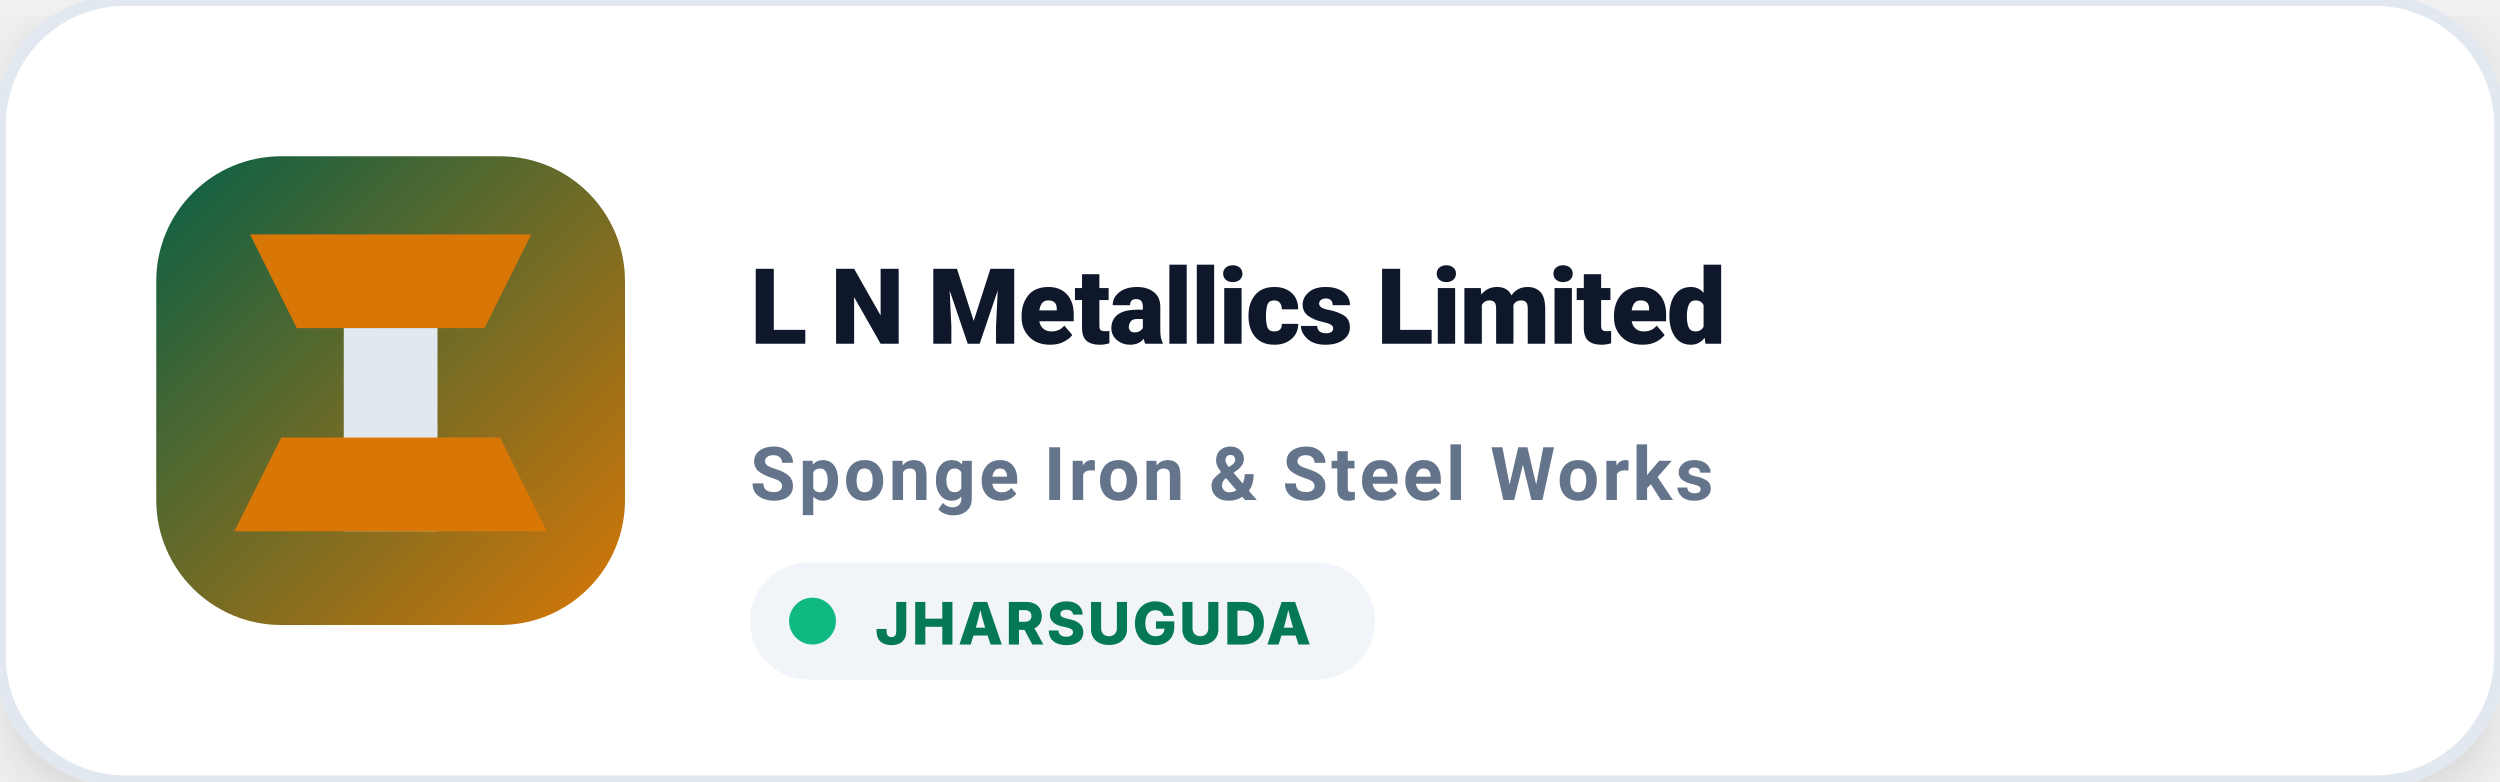
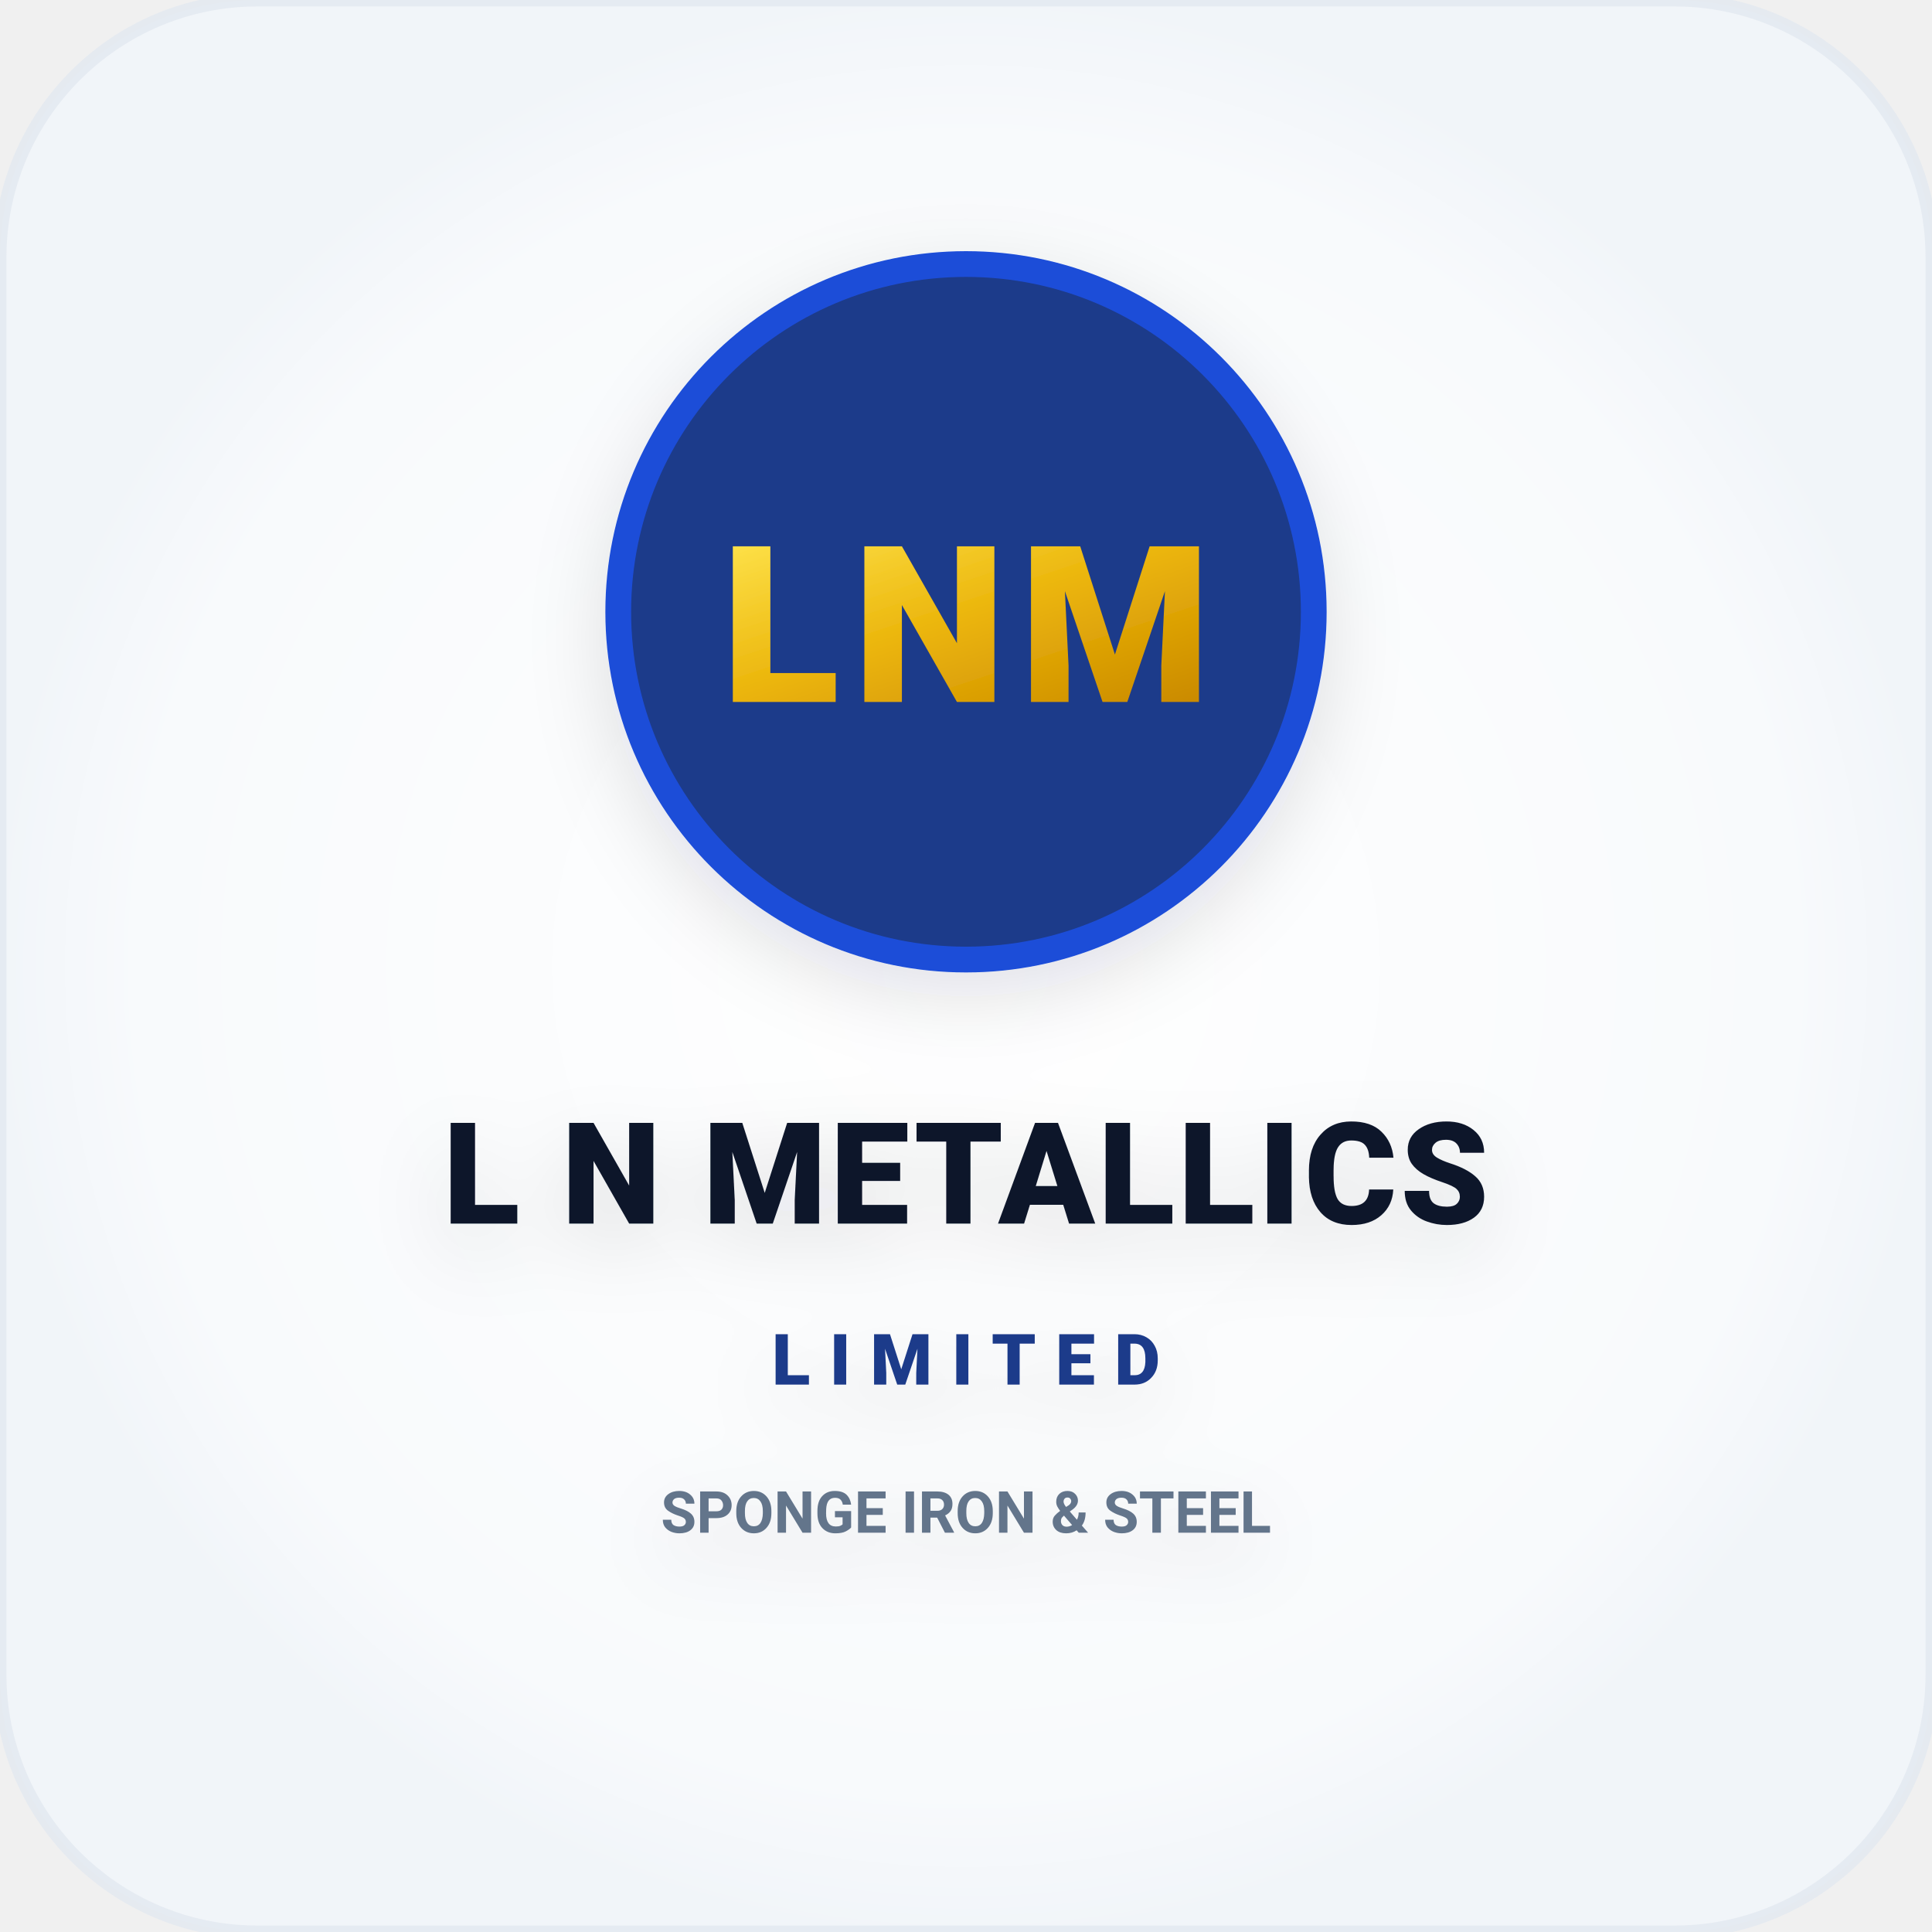
- <svg xmlns="http://www.w3.org/2000/svg" viewBox="0 0 320 100" width="320" height="100">
+ <svg xmlns="http://www.w3.org/2000/svg" viewBox="0 0 300 300" width="300" height="300">
  <defs>
-     <linearGradient id="grad" x1="0%" y1="0%" x2="100%" y2="100%">
-       <stop offset="0%" stop-color="#065f46" />
-       <stop offset="100%" stop-color="#d97706" />
+     <radialGradient id="logoBgGrad" cx="50%" cy="50%" r="50%">
+       <stop offset="0%" stop-color="#ffffff" />
+       <stop offset="85%" stop-color="#f8fafc" />
+       <stop offset="100%" stop-color="#f1f5f9" />
+     </radialGradient>
+     <linearGradient id="goldGrad" x1="0%" y1="0%" x2="100%" y2="100%">
+       <stop offset="0%" stop-color="#fde047" />
+       <stop offset="50%" stop-color="#eab308" />
+       <stop offset="100%" stop-color="#ca8a04" />
    </linearGradient>
-     <filter id="shadow" x="-10%" y="-10%" width="120%" height="120%">
-       <feDropShadow dx="0" dy="2" stdDeviation="3" flood-opacity="0.12" />
+     <filter id="logoShadow" x="-20%" y="-20%" width="140%" height="140%">
+       <feDropShadow dx="0" dy="4" stdDeviation="6" flood-color="#0f172a" flood-opacity="0.12" />
    </filter>
  </defs>
-   <rect width="320" height="100" rx="16" fill="#ffffff" stroke="#e2e8f0" stroke-width="1.5" filter="url(#shadow)" />
-   <g>
-     <rect x="20" y="20" width="60" height="60" rx="16" fill="url(#grad)" />
-     <path d="M32 30 L68 30 L62 42 L38 42 Z" fill="#d97706" />
-     <rect x="44" y="42" width="12" height="26" fill="#e2e8f0" />
-     <path d="M30 68 L70 68 L64 56 L36 56 Z" fill="#d97706" />
-   </g>
-   <text x="96" y="44" font-family="-apple-system, BlinkMacSystemFont, 'Segoe UI', Roboto, 'Noto Sans', sans-serif" font-size="13.5" font-weight="800" fill="#0f172a" letter-spacing="-0.2px">
-     L N Metallics Limited
-   </text>
-   <text x="96" y="64" font-family="-apple-system, BlinkMacSystemFont, 'Segoe UI', Roboto, 'Noto Sans', sans-serif" font-size="9.5" font-weight="600" fill="#64748b" letter-spacing="0.4px">
-     Sponge Iron &amp; Steel Works
-   </text>
-   <g transform="translate(96, 72)">
-     <rect width="80" height="15" rx="7.5" fill="#f1f5f9" />
-     <circle cx="8" cy="7.5" r="3" fill="#10b981" />
-     <text x="16" y="10.5" font-family="-apple-system, BlinkMacSystemFont, sans-serif" font-size="7.5" font-weight="800" fill="#047857" letter-spacing="0.3px">JHARSUGUDA</text>
+   <rect width="300" height="300" rx="40" fill="url(#logoBgGrad)" />
+   <rect width="300" height="300" rx="40" fill="none" stroke="#e2e8f0" stroke-width="2" opacity="0.8" />
+   <g filter="url(#logoShadow)">
+     <g transform="translate(150, 95)">
+       <circle cx="0" cy="0" r="54" fill="#1e3a8a" stroke="#1d4ed8" stroke-width="4" />
+       <text x="0" y="14" font-family="-apple-system, BlinkMacSystemFont, 'Segoe UI', Roboto, sans-serif" font-size="34" font-weight="900" fill="url(#goldGrad)" text-anchor="middle" letter-spacing="2">LNM</text>
+     </g>
+     <text x="150" y="190" font-family="-apple-system, BlinkMacSystemFont, 'Segoe UI', Roboto, sans-serif" font-size="22" font-weight="900" fill="#0f172a" text-anchor="middle" letter-spacing="0.5">L N METALLICS</text>
+     <text x="150" y="215" font-family="-apple-system, BlinkMacSystemFont, 'Segoe UI', Roboto, sans-serif" font-size="11" font-weight="800" fill="#1e3a8a" text-anchor="middle" letter-spacing="3">LIMITED</text>
+     <text x="150" y="238" font-family="-apple-system, BlinkMacSystemFont, 'Segoe UI', Roboto, sans-serif" font-size="9" font-weight="700" fill="#64748b" text-anchor="middle">SPONGE IRON &amp; STEEL</text>
  </g>
</svg>
